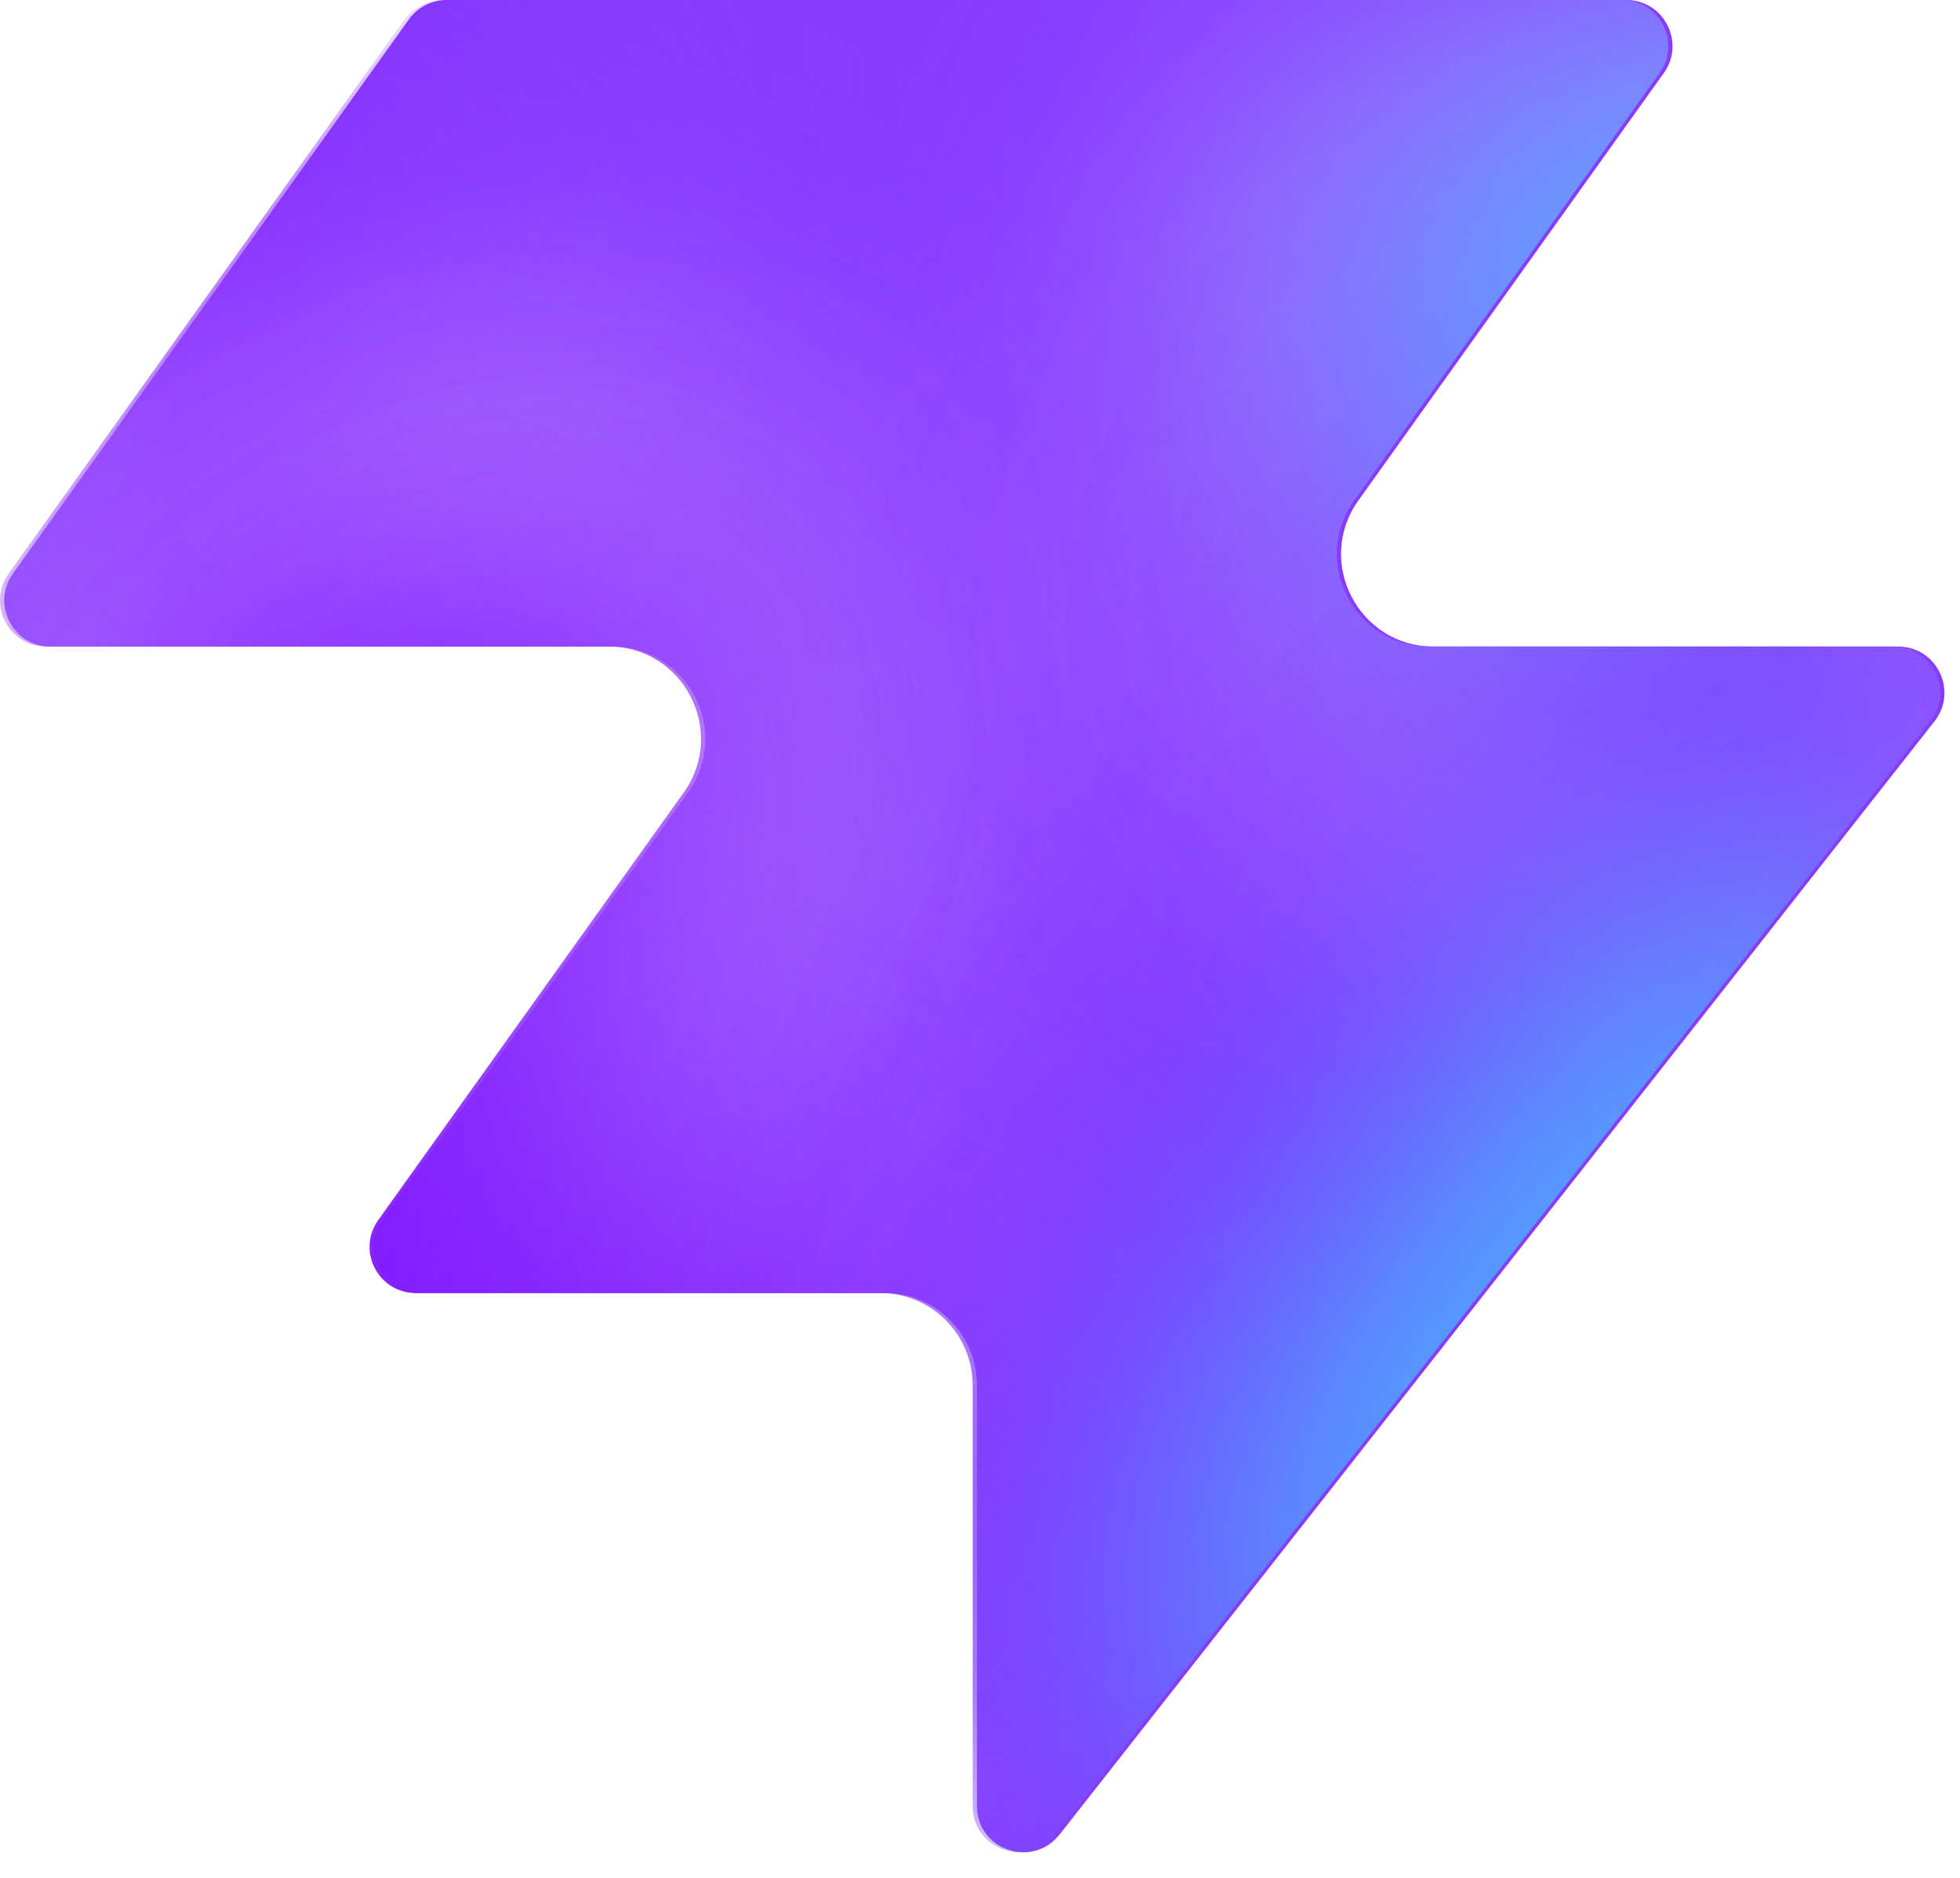
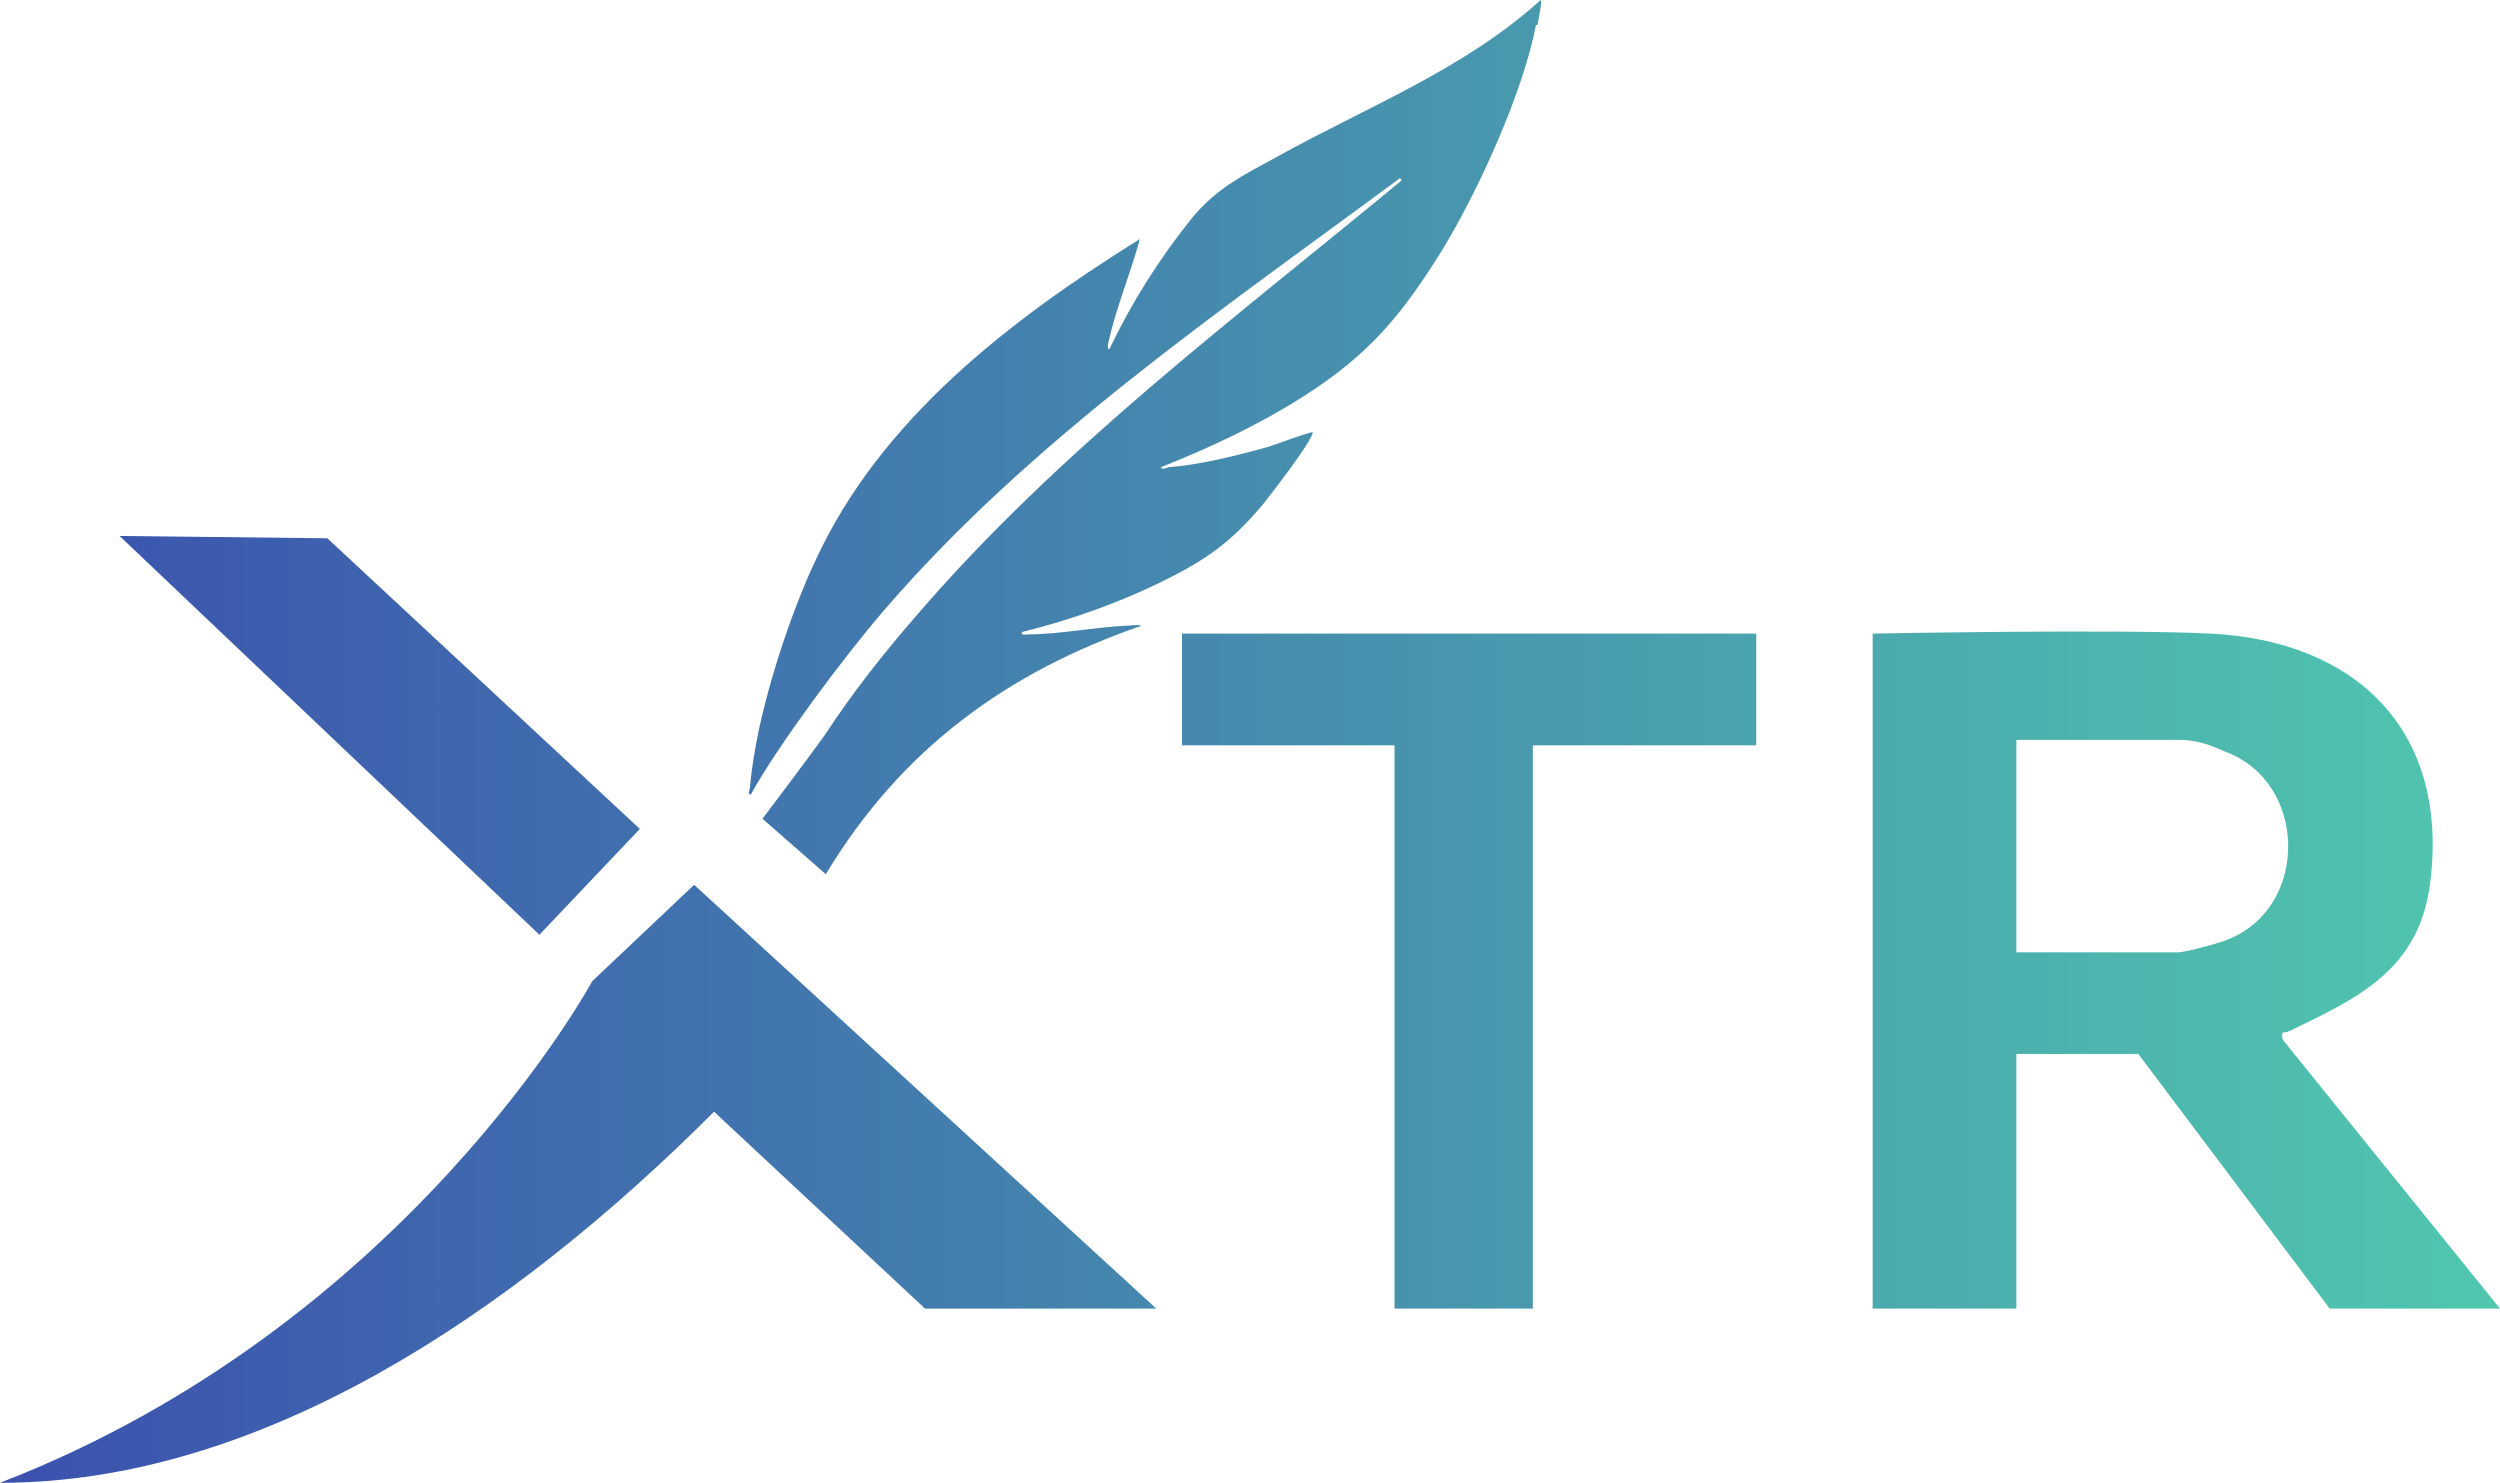
- <svg xmlns="http://www.w3.org/2000/svg" width="48" height="46" fill="none" viewBox="0 0 48 46">
-   <path fill="#863bff" d="M25.946 44.938c-.664.845-2.021.375-2.021-.698V33.937a2.26 2.26 0 0 0-2.262-2.262H10.287c-.92 0-1.456-1.04-.92-1.788l7.48-10.471c1.07-1.497 0-3.578-1.842-3.578H1.237c-.92 0-1.456-1.04-.92-1.788L10.013.474c.214-.297.556-.474.92-.474h28.894c.92 0 1.456 1.04.92 1.788l-7.48 10.471c-1.07 1.498 0 3.579 1.842 3.579h11.377c.943 0 1.473 1.088.89 1.83L25.947 44.94z" style="fill:#863bff;fill:color(display-p3 .525 .23 1);fill-opacity:1" />
-   <mask id="a" width="48" height="46" x="0" y="0" maskUnits="userSpaceOnUse" style="mask-type:alpha">
-     <path fill="#000" d="M25.842 44.938c-.664.844-2.021.375-2.021-.698V33.937a2.26 2.26 0 0 0-2.262-2.262H10.183c-.92 0-1.456-1.04-.92-1.788l7.48-10.471c1.07-1.498 0-3.579-1.842-3.579H1.133c-.92 0-1.456-1.04-.92-1.787L9.91.473c.214-.297.556-.474.92-.474h28.894c.92 0 1.456 1.04.92 1.788l-7.48 10.471c-1.07 1.498 0 3.578 1.842 3.578h11.377c.943 0 1.473 1.088.89 1.832L25.843 44.94z" style="fill:#000;fill-opacity:1" />
-   </mask>
-   <g mask="url(#a)">
-     <g filter="url(#b)">
-       <ellipse cx="5.508" cy="14.704" fill="#ede6ff" rx="5.508" ry="14.704" style="fill:#ede6ff;fill:color(display-p3 .927 .903 1);fill-opacity:1" transform="matrix(.00324 1 1 -.00324 -4.47 31.516)" />
-     </g>
-     <g filter="url(#c)">
-       <ellipse cx="10.399" cy="29.851" fill="#ede6ff" rx="10.399" ry="29.851" style="fill:#ede6ff;fill:color(display-p3 .927 .903 1);fill-opacity:1" transform="matrix(.00324 1 1 -.00324 -39.328 7.883)" />
-     </g>
-     <g filter="url(#d)">
-       <ellipse cx="5.508" cy="30.487" fill="#7e14ff" rx="5.508" ry="30.487" style="fill:#7e14ff;fill:color(display-p3 .492 .077 1);fill-opacity:1" transform="rotate(89.814 -25.913 -14.639)scale(1 -1)" />
-     </g>
-     <g filter="url(#e)">
-       <ellipse cx="5.508" cy="30.599" fill="#7e14ff" rx="5.508" ry="30.599" style="fill:#7e14ff;fill:color(display-p3 .492 .077 1);fill-opacity:1" transform="rotate(89.814 -32.644 -3.334)scale(1 -1)" />
-     </g>
-     <g filter="url(#f)">
-       <ellipse cx="5.508" cy="30.599" fill="#7e14ff" rx="5.508" ry="30.599" style="fill:#7e14ff;fill:color(display-p3 .492 .077 1);fill-opacity:1" transform="matrix(.00324 1 1 -.00324 -34.34 30.47)" />
-     </g>
-     <g filter="url(#g)">
-       <ellipse cx="14.072" cy="22.078" fill="#ede6ff" rx="14.072" ry="22.078" style="fill:#ede6ff;fill:color(display-p3 .927 .903 1);fill-opacity:1" transform="rotate(93.35 24.506 48.493)scale(-1 1)" />
-     </g>
-     <g filter="url(#h)">
-       <ellipse cx="3.47" cy="21.501" fill="#7e14ff" rx="3.47" ry="21.501" style="fill:#7e14ff;fill:color(display-p3 .492 .077 1);fill-opacity:1" transform="rotate(89.009 28.708 47.59)scale(-1 1)" />
-     </g>
-     <g filter="url(#i)">
-       <ellipse cx="3.47" cy="21.501" fill="#7e14ff" rx="3.47" ry="21.501" style="fill:#7e14ff;fill:color(display-p3 .492 .077 1);fill-opacity:1" transform="rotate(89.009 28.708 47.59)scale(-1 1)" />
-     </g>
-     <g filter="url(#j)">
-       <ellipse cx=".387" cy="8.972" fill="#7e14ff" rx="4.407" ry="29.108" style="fill:#7e14ff;fill:color(display-p3 .492 .077 1);fill-opacity:1" transform="rotate(39.51 .387 8.972)" />
-     </g>
-     <g filter="url(#k)">
-       <ellipse cx="47.523" cy="-6.092" fill="#7e14ff" rx="4.407" ry="29.108" style="fill:#7e14ff;fill:color(display-p3 .492 .077 1);fill-opacity:1" transform="rotate(37.892 47.523 -6.092)" />
-     </g>
-     <g filter="url(#l)">
-       <ellipse cx="41.412" cy="6.333" fill="#47bfff" rx="5.971" ry="9.665" style="fill:#47bfff;fill:color(display-p3 .28 .748 1);fill-opacity:1" transform="rotate(37.892 41.412 6.333)" />
-     </g>
-     <g filter="url(#m)">
-       <ellipse cx="-1.879" cy="38.332" fill="#7e14ff" rx="4.407" ry="29.108" style="fill:#7e14ff;fill:color(display-p3 .492 .077 1);fill-opacity:1" transform="rotate(37.892 -1.88 38.332)" />
-     </g>
-     <g filter="url(#n)">
-       <ellipse cx="-1.879" cy="38.332" fill="#7e14ff" rx="4.407" ry="29.108" style="fill:#7e14ff;fill:color(display-p3 .492 .077 1);fill-opacity:1" transform="rotate(37.892 -1.88 38.332)" />
-     </g>
-     <g filter="url(#o)">
-       <ellipse cx="35.651" cy="29.907" fill="#7e14ff" rx="4.407" ry="29.108" style="fill:#7e14ff;fill:color(display-p3 .492 .077 1);fill-opacity:1" transform="rotate(37.892 35.651 29.907)" />
-     </g>
-     <g filter="url(#p)">
-       <ellipse cx="38.418" cy="32.4" fill="#47bfff" rx="5.971" ry="15.297" style="fill:#47bfff;fill:color(display-p3 .28 .748 1);fill-opacity:1" transform="rotate(37.892 38.418 32.4)" />
-     </g>
+ <svg xmlns="http://www.w3.org/2000/svg" id="Layer_2" data-name="Layer 2" viewBox="0 0 32 18.98">
+   <defs>
+     <style>
+       .cls-1 {
+         fill: url(#New_Gradient_Swatch_1);
+       }
+     </style>
+     <linearGradient id="New_Gradient_Swatch_1" data-name="New Gradient Swatch 1" x1="0" y1="9.49" x2="32" y2="9.49" gradientUnits="userSpaceOnUse">
+       <stop offset="0" stop-color="#3b51ae" />
+       <stop offset="1" stop-color="#50c7ae" />
+     </linearGradient>
+   </defs>
+   <g id="Layer_1-2" data-name="Layer 1">
+     <path class="cls-1" d="M19.66.32c-.16.85-.74,2.13-1.2,2.88-.52.84-.94,1.34-1.77,1.87-.58.37-1.2.66-1.83.91.01.04.07.01.1,0,.4-.03.88-.15,1.27-.26.19-.06.38-.14.57-.19.04.06-.55.82-.63.92-.37.44-.66.67-1.17.93-.6.31-1.27.55-1.92.71-.01.05.05.03.08.03.39,0,.84-.09,1.24-.11.06,0,.16-.02.21,0-1.71.59-3.07,1.57-4.04,3.18l-.81-.71s.62-.82.81-1.09c.34-.52.75-1.04,1.16-1.51,1.82-2.12,4.07-3.8,6.21-5.57l-.02-.03c-2.31,1.71-4.73,3.35-6.62,5.55-.49.57-1.33,1.69-1.69,2.34-.05,0-.01-.06-.01-.09.08-.98.54-2.28.84-2.91.83-1.8,2.48-3.07,4.15-4.11-.12.44-.3.87-.4,1.31,0,.03-.03.1.01.1.28-.59.64-1.16,1.05-1.67.32-.39.65-.55,1.09-.79,1.15-.64,2.4-1.12,3.38-2.01.02.03-.02.2-.04.32ZM8.88,11.33l-1.3,1.23s-2.38,4.41-7.58,6.42c3.32,0,6.53-2.14,9.14-4.75l2.7,2.52h2.96l-5.91-5.42ZM23.97,8.11v8.64h1.84v-3.26h1.56l2.45,3.26h2.18l-2.78-3.44c-.03-.13.01-.08.08-.11.89-.43,1.68-.79,1.81-1.93.23-1.94-.97-3.07-2.82-3.16-1.2-.06-4.32,0-4.32,0ZM25.81,9.47h2.07c.3,0,.5.11.6.15,1.06.39,1.08,1.98.05,2.4-.11.05-.56.17-.65.17h-2.07v-2.72ZM15.13,8.11v1.43h2.72v7.21h1.77v-7.21h2.86v-1.43h-7.34ZM6.9,11.97l1.29-1.36-4-3.72-2.66-.03,5.38,5.11Z" />
  </g>
-   <defs>
-     <filter id="b" width="60.045" height="41.654" x="-19.77" y="16.149" color-interpolation-filters="sRGB" filterUnits="userSpaceOnUse">
-       <feFlood flood-opacity="0" result="BackgroundImageFix" />
-       <feBlend in="SourceGraphic" in2="BackgroundImageFix" result="shape" />
-       <feGaussianBlur result="effect1_foregroundBlur_2002_17158" stdDeviation="7.659" />
-     </filter>
-     <filter id="c" width="90.34" height="51.437" x="-54.613" y="-7.533" color-interpolation-filters="sRGB" filterUnits="userSpaceOnUse">
-       <feFlood flood-opacity="0" result="BackgroundImageFix" />
-       <feBlend in="SourceGraphic" in2="BackgroundImageFix" result="shape" />
-       <feGaussianBlur result="effect1_foregroundBlur_2002_17158" stdDeviation="7.659" />
-     </filter>
-     <filter id="d" width="79.355" height="29.4" x="-49.64" y="2.03" color-interpolation-filters="sRGB" filterUnits="userSpaceOnUse">
-       <feFlood flood-opacity="0" result="BackgroundImageFix" />
-       <feBlend in="SourceGraphic" in2="BackgroundImageFix" result="shape" />
-       <feGaussianBlur result="effect1_foregroundBlur_2002_17158" stdDeviation="4.596" />
-     </filter>
-     <filter id="e" width="79.579" height="29.4" x="-45.045" y="20.029" color-interpolation-filters="sRGB" filterUnits="userSpaceOnUse">
-       <feFlood flood-opacity="0" result="BackgroundImageFix" />
-       <feBlend in="SourceGraphic" in2="BackgroundImageFix" result="shape" />
-       <feGaussianBlur result="effect1_foregroundBlur_2002_17158" stdDeviation="4.596" />
-     </filter>
-     <filter id="f" width="79.579" height="29.4" x="-43.513" y="21.178" color-interpolation-filters="sRGB" filterUnits="userSpaceOnUse">
-       <feFlood flood-opacity="0" result="BackgroundImageFix" />
-       <feBlend in="SourceGraphic" in2="BackgroundImageFix" result="shape" />
-       <feGaussianBlur result="effect1_foregroundBlur_2002_17158" stdDeviation="4.596" />
-     </filter>
-     <filter id="g" width="74.749" height="58.852" x="15.756" y="-17.901" color-interpolation-filters="sRGB" filterUnits="userSpaceOnUse">
-       <feFlood flood-opacity="0" result="BackgroundImageFix" />
-       <feBlend in="SourceGraphic" in2="BackgroundImageFix" result="shape" />
-       <feGaussianBlur result="effect1_foregroundBlur_2002_17158" stdDeviation="7.659" />
-     </filter>
-     <filter id="h" width="61.377" height="25.362" x="23.548" y="2.284" color-interpolation-filters="sRGB" filterUnits="userSpaceOnUse">
-       <feFlood flood-opacity="0" result="BackgroundImageFix" />
-       <feBlend in="SourceGraphic" in2="BackgroundImageFix" result="shape" />
-       <feGaussianBlur result="effect1_foregroundBlur_2002_17158" stdDeviation="4.596" />
-     </filter>
-     <filter id="i" width="61.377" height="25.362" x="23.548" y="2.284" color-interpolation-filters="sRGB" filterUnits="userSpaceOnUse">
-       <feFlood flood-opacity="0" result="BackgroundImageFix" />
-       <feBlend in="SourceGraphic" in2="BackgroundImageFix" result="shape" />
-       <feGaussianBlur result="effect1_foregroundBlur_2002_17158" stdDeviation="4.596" />
-     </filter>
-     <filter id="j" width="56.045" height="63.649" x="-27.636" y="-22.853" color-interpolation-filters="sRGB" filterUnits="userSpaceOnUse">
-       <feFlood flood-opacity="0" result="BackgroundImageFix" />
-       <feBlend in="SourceGraphic" in2="BackgroundImageFix" result="shape" />
-       <feGaussianBlur result="effect1_foregroundBlur_2002_17158" stdDeviation="4.596" />
-     </filter>
-     <filter id="k" width="54.814" height="64.646" x="20.116" y="-38.415" color-interpolation-filters="sRGB" filterUnits="userSpaceOnUse">
-       <feFlood flood-opacity="0" result="BackgroundImageFix" />
-       <feBlend in="SourceGraphic" in2="BackgroundImageFix" result="shape" />
-       <feGaussianBlur result="effect1_foregroundBlur_2002_17158" stdDeviation="4.596" />
-     </filter>
-     <filter id="l" width="33.541" height="35.313" x="24.641" y="-11.323" color-interpolation-filters="sRGB" filterUnits="userSpaceOnUse">
-       <feFlood flood-opacity="0" result="BackgroundImageFix" />
-       <feBlend in="SourceGraphic" in2="BackgroundImageFix" result="shape" />
-       <feGaussianBlur result="effect1_foregroundBlur_2002_17158" stdDeviation="4.596" />
-     </filter>
-     <filter id="m" width="54.814" height="64.646" x="-29.286" y="6.009" color-interpolation-filters="sRGB" filterUnits="userSpaceOnUse">
-       <feFlood flood-opacity="0" result="BackgroundImageFix" />
-       <feBlend in="SourceGraphic" in2="BackgroundImageFix" result="shape" />
-       <feGaussianBlur result="effect1_foregroundBlur_2002_17158" stdDeviation="4.596" />
-     </filter>
-     <filter id="n" width="54.814" height="64.646" x="-29.286" y="6.009" color-interpolation-filters="sRGB" filterUnits="userSpaceOnUse">
-       <feFlood flood-opacity="0" result="BackgroundImageFix" />
-       <feBlend in="SourceGraphic" in2="BackgroundImageFix" result="shape" />
-       <feGaussianBlur result="effect1_foregroundBlur_2002_17158" stdDeviation="4.596" />
-     </filter>
-     <filter id="o" width="54.814" height="64.646" x="8.244" y="-2.416" color-interpolation-filters="sRGB" filterUnits="userSpaceOnUse">
-       <feFlood flood-opacity="0" result="BackgroundImageFix" />
-       <feBlend in="SourceGraphic" in2="BackgroundImageFix" result="shape" />
-       <feGaussianBlur result="effect1_foregroundBlur_2002_17158" stdDeviation="4.596" />
-     </filter>
-     <filter id="p" width="39.409" height="43.623" x="18.713" y="10.588" color-interpolation-filters="sRGB" filterUnits="userSpaceOnUse">
-       <feFlood flood-opacity="0" result="BackgroundImageFix" />
-       <feBlend in="SourceGraphic" in2="BackgroundImageFix" result="shape" />
-       <feGaussianBlur result="effect1_foregroundBlur_2002_17158" stdDeviation="4.596" />
-     </filter>
-   </defs>
</svg>
